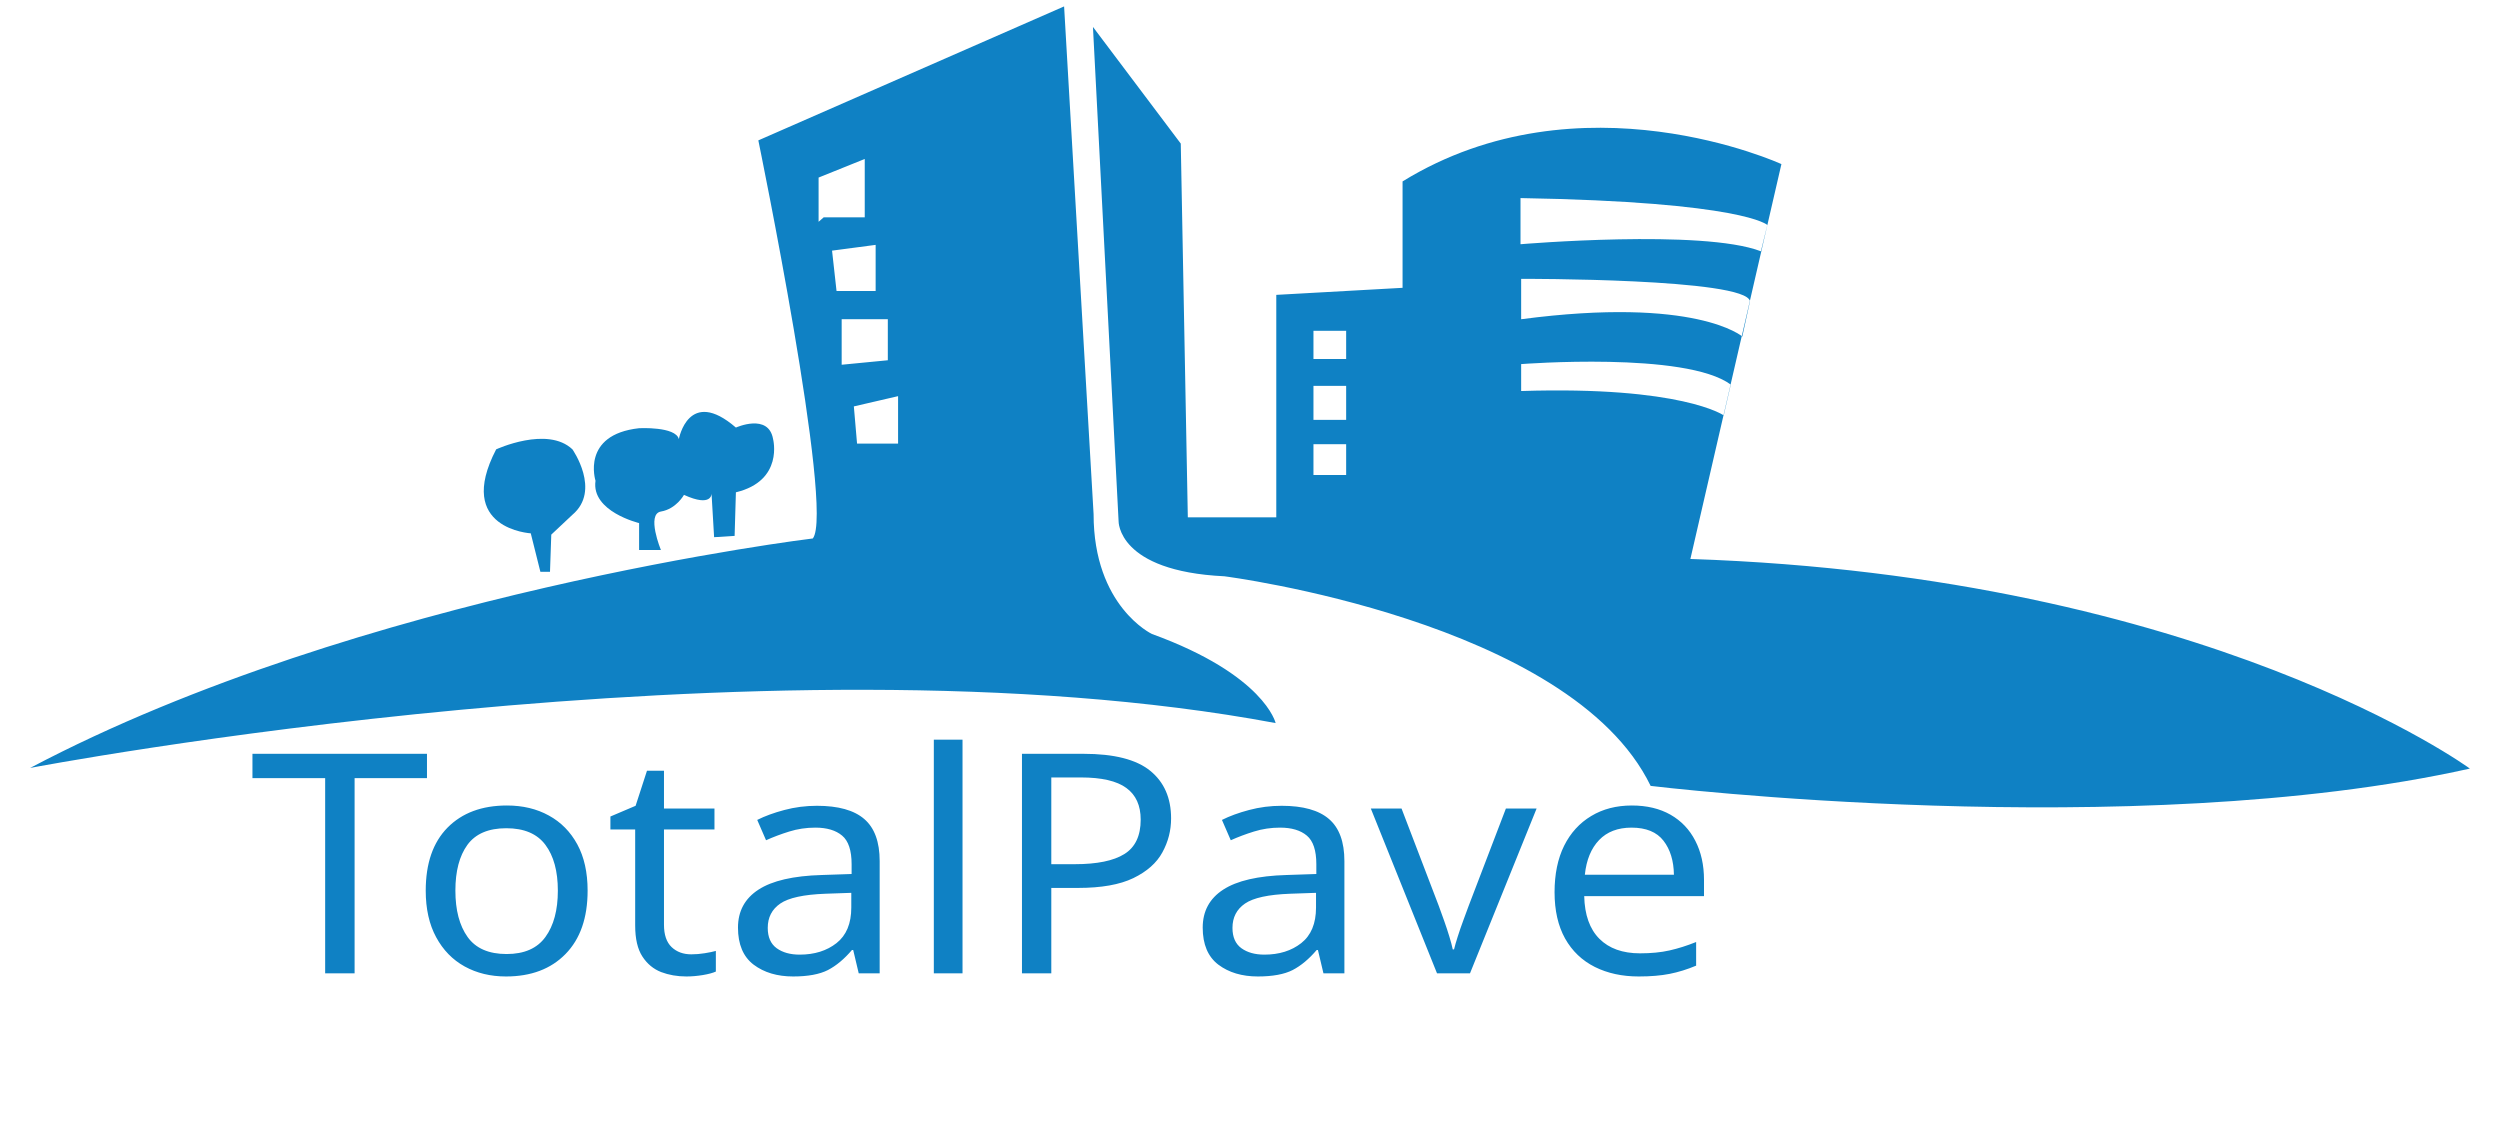
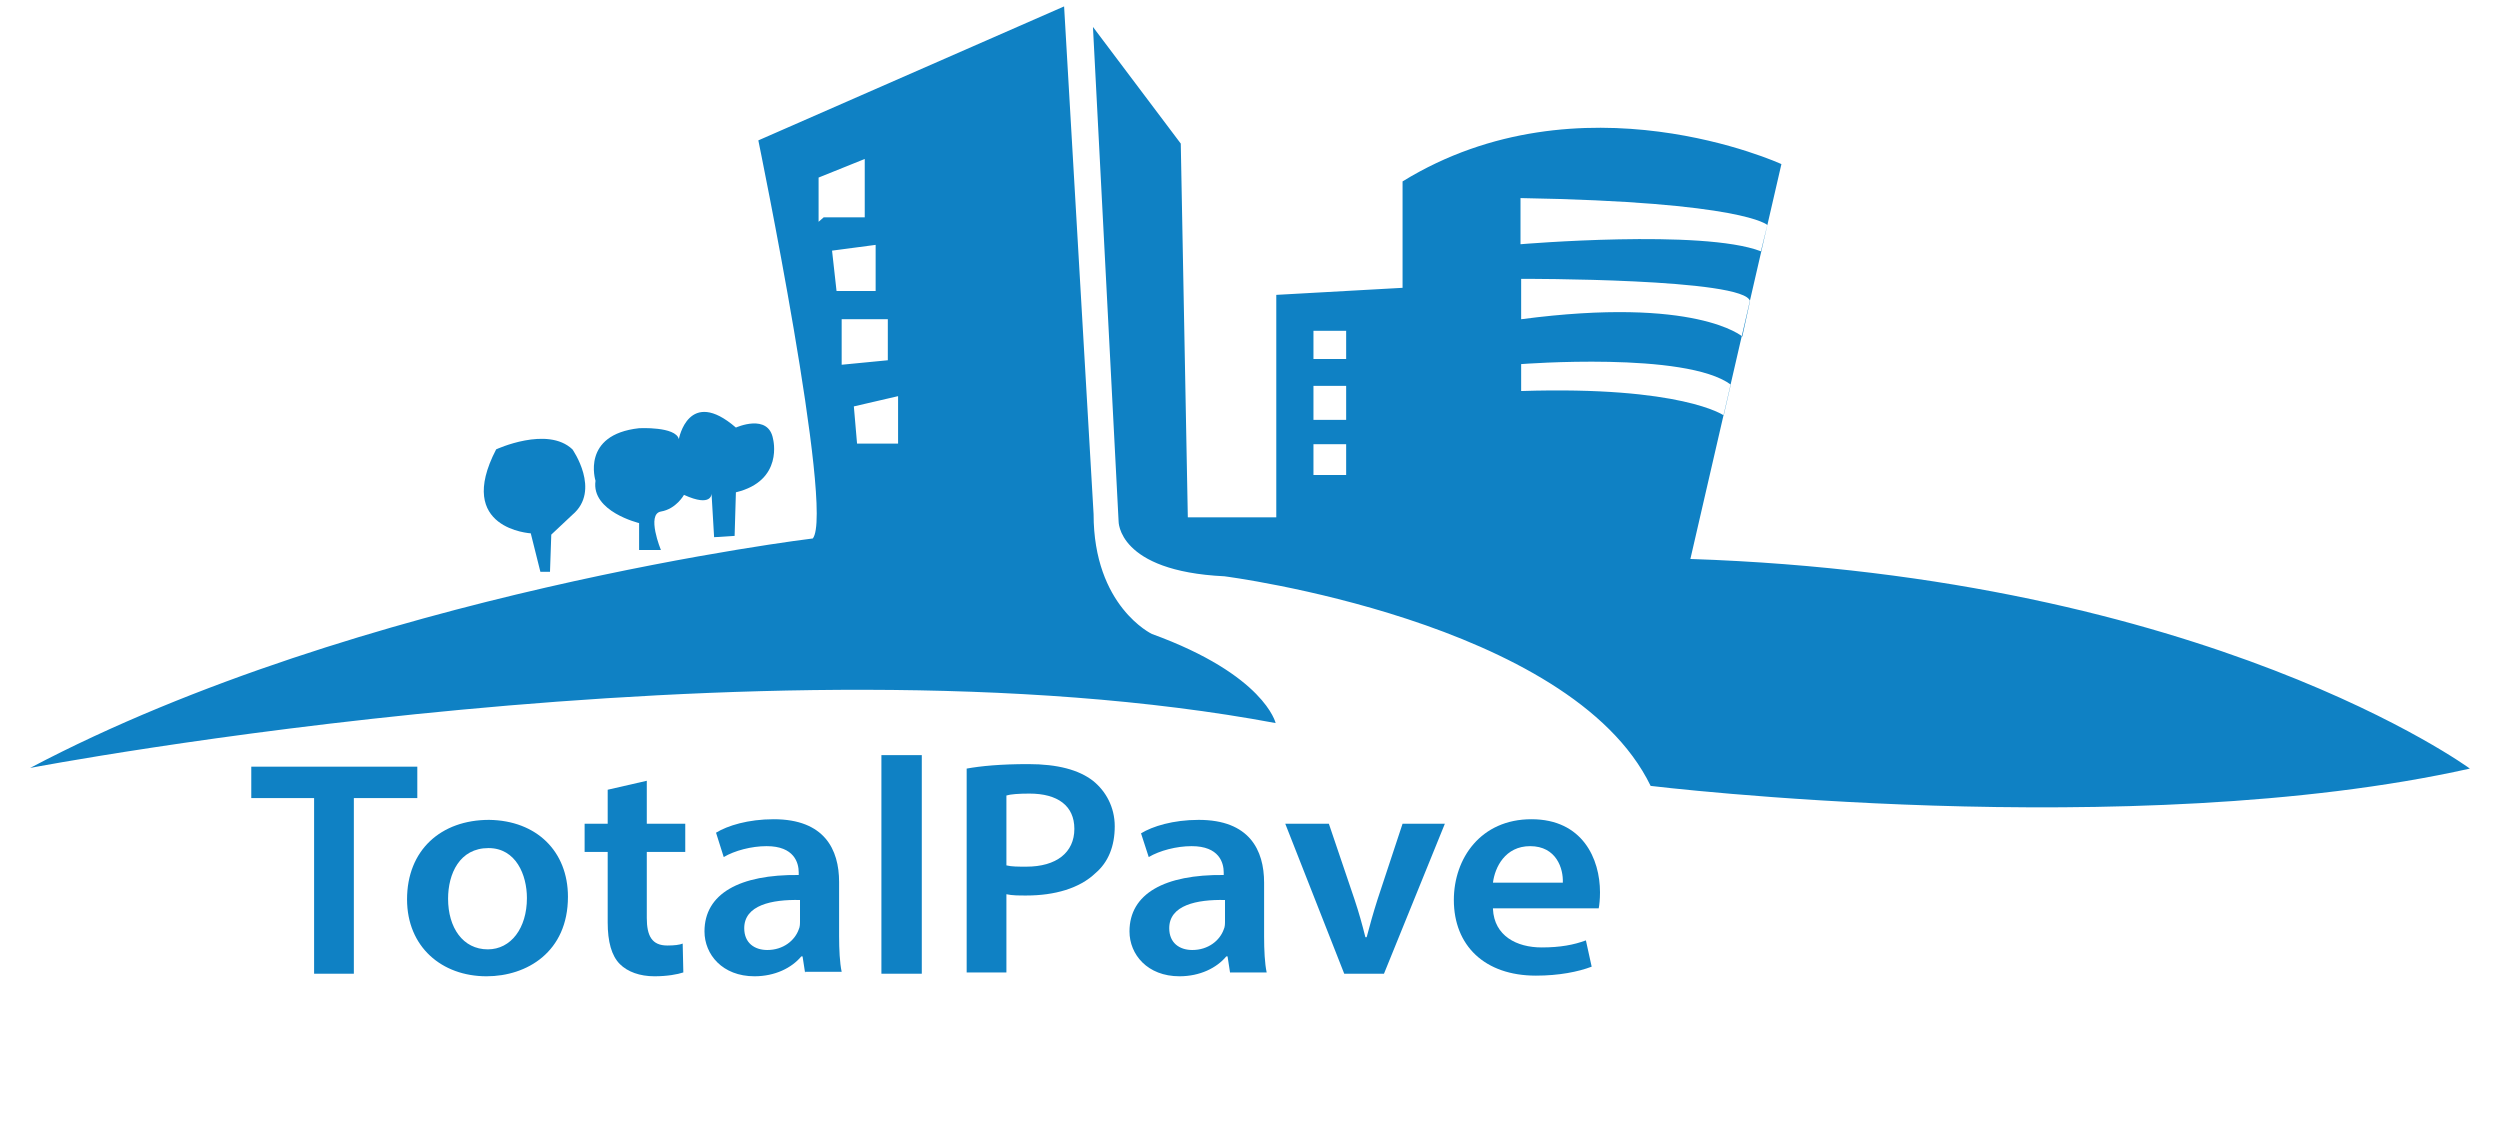
<svg xmlns="http://www.w3.org/2000/svg" version="1.1" id="Layer_1" x="0px" y="0px" width="390px" height="175px" viewBox="0 0 390 175" enable-background="new 0 0 390 175" xml:space="preserve">
-   <path fill="#0F81C4" d="M77.4,70.1c0,0,8-3.7,11.9,0c0,0,4.5,6.4,0,10.2l-3.3,3.1l-0.2,5.8h-1.5l-1.5-6  C82.9,83.2,70.9,82.6,77.4,70.1z" />
-   <path fill="#0F81C4" d="M99.7,85.8v-4.2c0,0-7.5-1.8-6.8-6.6c0,0-2.3-7.2,6.8-8.2c0,0,5.7-0.3,6.2,1.7c0,0,1.5-8.2,8.9-1.8  c0,0,5.1-2.3,5.8,1.8c0,0,1.7,6.5-5.8,8.3l-0.2,6.8l-3.2,0.2l-0.4-6.8c0,0,0.1,2.2-4.3,0.2c0,0-1.2,2.2-3.6,2.6c-2.3,0.4,0,6,0,6  H99.7z" />
+   <path fill="#0F81C4" d="M77.4,70.1c0,0,8-3.7,11.9,0c0,0,4.5,6.4,0,10.2L86,83.4l-0.2,5.8h-1.5l-1.5-6  C82.9,83.2,70.9,82.6,77.4,70.1z" />
+   <path fill="#0F81C4" d="M99.7,85.8v-4.2c0,0-7.5-1.8-6.8-6.6c0,0-2.3-7.2,6.8-8.2c0,0,5.7-0.3,6.2,1.7c0,0,1.5-8.2,8.9-1.8  c0,0,5.1-2.3,5.8,1.8c0,0,1.7,6.5-5.8,8.3l-0.2,6.8l-3.2,0.2L111,77c0,0,0.1,2.2-4.3,0.2c0,0-1.2,2.2-3.6,2.6c-2.3,0.4,0,6,0,6H99.7  z" />
  <path fill="#0F81C4" d="M184.2,22.4l1.1,58.3h13.8V46l19.7-1.1V28.3c27.8-17.1,59.1-2.7,59.1-2.7l-14.2,61.6  c80.7,2.7,121.6,32.7,121.6,32.7c-52.8,11.8-127.8,2.7-127.8,2.7C245,96.8,191,89.9,191,89.9c-16.7-0.8-16.5-8.6-16.5-8.6l-4-77.1  L184.2,22.4z M4.7,119.8c0,0,114.7-21.9,194.3-7c0,0-1.7-7.5-19.3-13.9c0,0-9.1-4.3-9.1-18.7L166,1l-47.7,20.9  c0,0,11.9,57.8,8.5,62.1C126.8,84,56.4,92.5,4.7,119.8z M127.7,27.7l7.2-2.9v9.1h-6.4l-0.8,0.7 M129.8,39.1l6.8-0.9v7.2h-6.1  L129.8,39.1z M131.3,49.8h7.2v6.4l-7.2,0.7V49.8z M133.2,63.4l6.9-1.6v7.4h-6.4L133.2,63.4z M204.9,56h5.1v-4.4h-5.1V56z   M204.9,65.5h5.1v-5.3h-5.1V65.5z M204.9,74.1h5.1v-4.8h-5.1V74.1z M275.7,35.1c0,0-3.6-3.6-38.5-4.2v7.2c0,0,28.4-2.4,37.5,1.1  L275.7,35.1z M237.3,49.8c27.3-3.6,34.5,2.7,34.5,2.7L273,47c-0.6-3.6-35.7-3.5-35.7-3.5V49.8z M237.3,61  c25.1-0.8,31.6,3.8,31.6,3.8L270,60c-7-5.2-32.7-3.2-32.7-3.2V61z" />
  <g>
-     <text transform="matrix(1.0612 0 0 1 38.8686 151.8446)" fill="#0F81C4" font-family="'MyriadPro-Semibold'" font-size="47.974">TotalPave</text>
+     <g enable-background="new    ">
+       <path fill="#0F81C4" d="M49,124.5h-9.8v-4.9h25.9v4.9h-9.9v27.4H49V124.5z" />
+       <path fill="#0F81C4" d="M88.6,139.9c0,8.6-6.4,12.4-12.7,12.4c-7,0-12.4-4.6-12.4-12c0-7.7,5.3-12.4,12.8-12.4    C83.7,128,88.6,132.8,88.6,139.9z M69.9,140.2c0,4.5,2.3,7.9,6.2,7.9c3.6,0,6.1-3.3,6.1-8c0-3.6-1.7-7.8-6-7.8    C71.7,132.3,69.9,136.3,69.9,140.2z" />
+       <path fill="#0F81C4" d="M100.9,121.8v6.7h6v4.4h-6v10.3c0,2.8,0.8,4.3,3.2,4.3c1.1,0,1.9-0.1,2.4-0.3l0.1,4.5    c-0.9,0.3-2.5,0.6-4.5,0.6c-2.3,0-4.2-0.7-5.4-1.9c-1.3-1.3-1.9-3.5-1.9-6.5v-11h-3.6v-4.4h3.6v-5.3L100.9,121.8z" />
+       <path fill="#0F81C4" d="M125.6,151.8l-0.4-2.6H125c-1.5,1.8-4.1,3.1-7.3,3.1c-5,0-7.8-3.4-7.8-7c0-5.9,5.5-8.9,14.7-8.8v-0.4    c0-1.5-0.7-4.1-5-4.1c-2.4,0-5,0.7-6.7,1.7l-1.2-3.8c1.8-1.1,5-2.1,9-2.1c7.9,0,10.2,4.7,10.2,9.8v8.4c0,2.1,0.1,4.2,0.4,5.6    H125.6z M124.8,140.4c-4.4-0.1-8.7,0.8-8.7,4.4c0,2.3,1.6,3.4,3.6,3.4c2.5,0,4.3-1.5,4.9-3.2c0.2-0.4,0.2-0.9,0.2-1.3V140.4z" />
+       <path fill="#0F81C4" d="M137.5,117.8h6.3v34.1h-6.3V117.8z" />
+       <path fill="#0F81C4" d="M150.8,119.9c2.2-0.4,5.3-0.7,9.6-0.7c4.6,0,7.9,0.9,10.1,2.6c2,1.6,3.4,4.1,3.4,7.1c0,3.1-1,5.6-3,7.3    c-2.5,2.4-6.4,3.5-10.8,3.5c-1.2,0-2.2,0-3.1-0.2v12.2h-6.2V119.9z M157,135c0.8,0.2,1.8,0.2,3.1,0.2c4.7,0,7.5-2.2,7.5-5.9    c0-3.6-2.6-5.5-7-5.5c-1.7,0-3,0.1-3.6,0.3V135z" />
+       <path fill="#0F81C4" d="M191.9,151.8l-0.4-2.6h-0.2c-1.5,1.8-4.1,3.1-7.3,3.1c-5,0-7.8-3.4-7.8-7c0-5.9,5.5-8.9,14.7-8.8v-0.4    c0-1.5-0.7-4.1-5-4.1c-2.4,0-5,0.7-6.7,1.7L178,130c1.8-1.1,5-2.1,9-2.1c7.9,0,10.2,4.7,10.2,9.8v8.4c0,2.1,0.1,4.2,0.4,5.6H191.9    z M191.1,140.4c-4.4-0.1-8.7,0.8-8.7,4.4c0,2.3,1.6,3.4,3.6,3.4c2.5,0,4.3-1.5,4.9-3.2c0.2-0.4,0.2-0.9,0.2-1.3V140.4z" />
+       <path fill="#0F81C4" d="M207.3,128.5l4,11.8c0.7,2.1,1.2,3.9,1.7,5.9h0.2c0.5-1.9,1-3.7,1.7-5.9l3.9-11.8h6.6l-9.5,23.4h-6.2    l-9.2-23.4H207.3z" />
+       <path fill="#0F81C4" d="M232.9,141.8c0.2,4.2,3.7,6,7.6,6c2.9,0,5-0.4,6.9-1.1l0.9,4.1c-2.1,0.8-5.1,1.4-8.7,1.4    c-8,0-12.8-4.7-12.8-11.8c0-6.5,4.2-12.6,12.1-12.6c8,0,10.7,6.2,10.7,11.4c0,1.1-0.1,2-0.2,2.5H232.9z M243.8,137.7    c0.1-2.2-1-5.7-5.1-5.7c-3.9,0-5.5,3.3-5.8,5.7H243.8z" />
+     </g>
  </g>
</svg>
